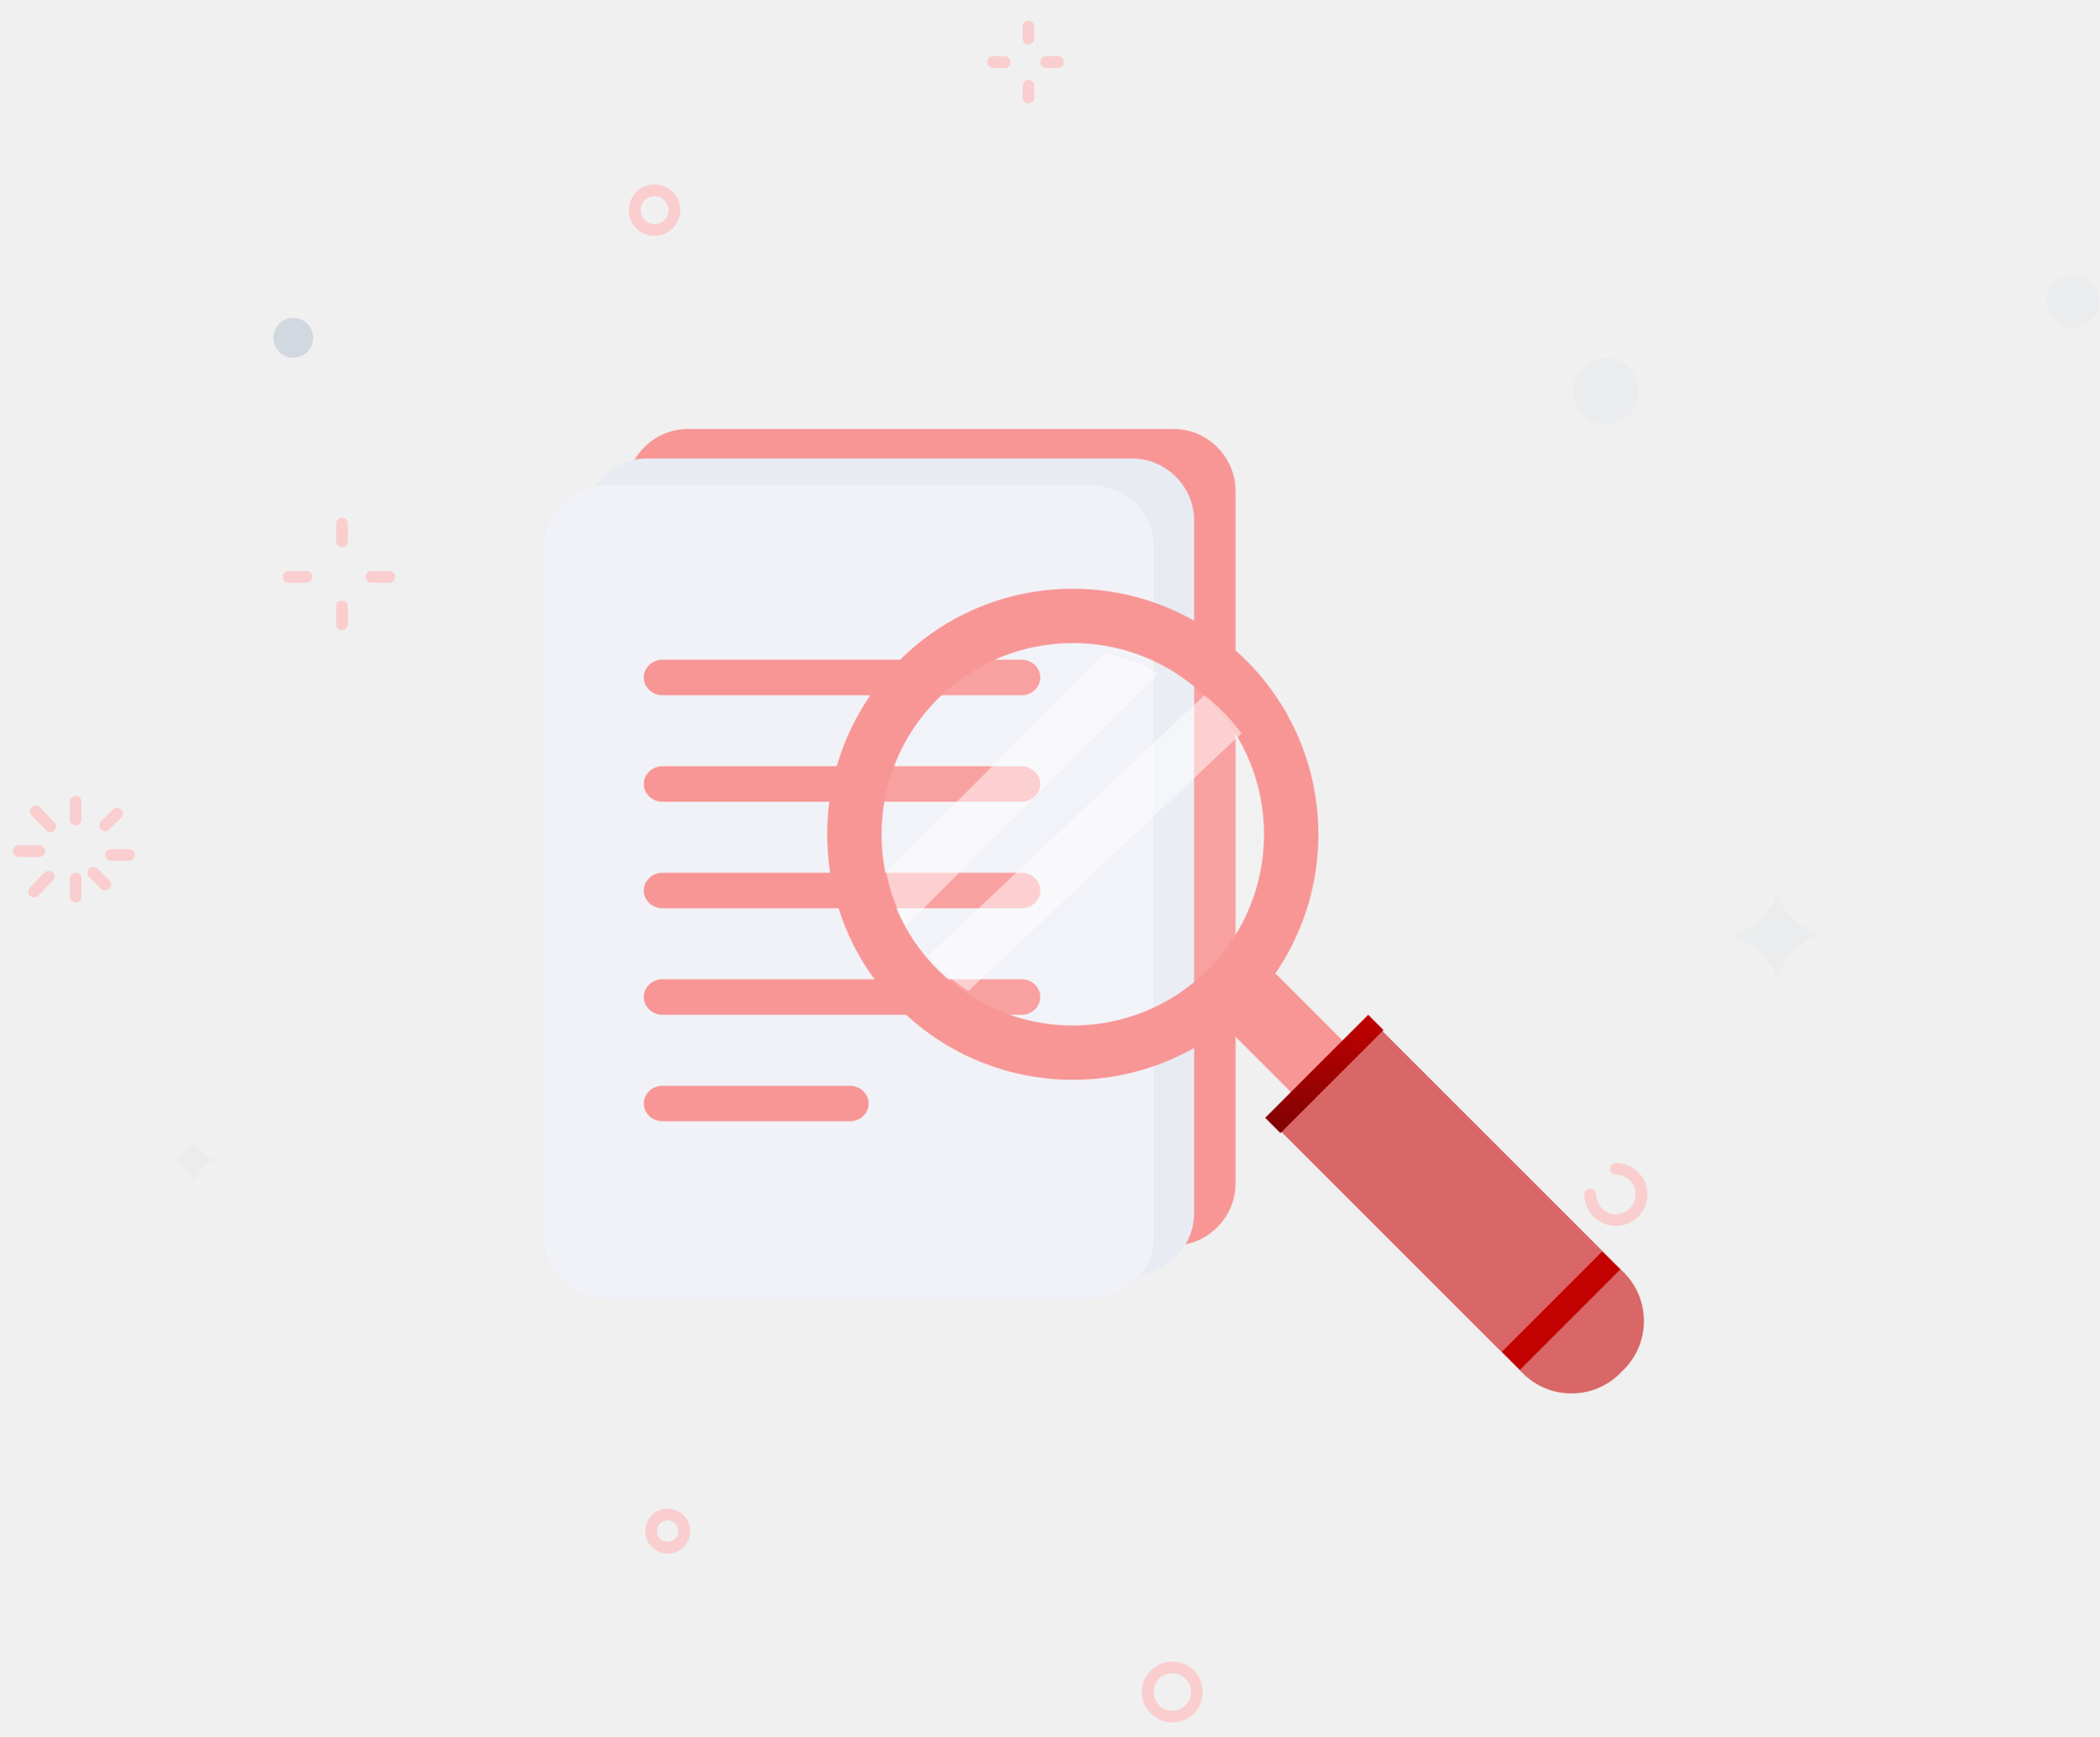
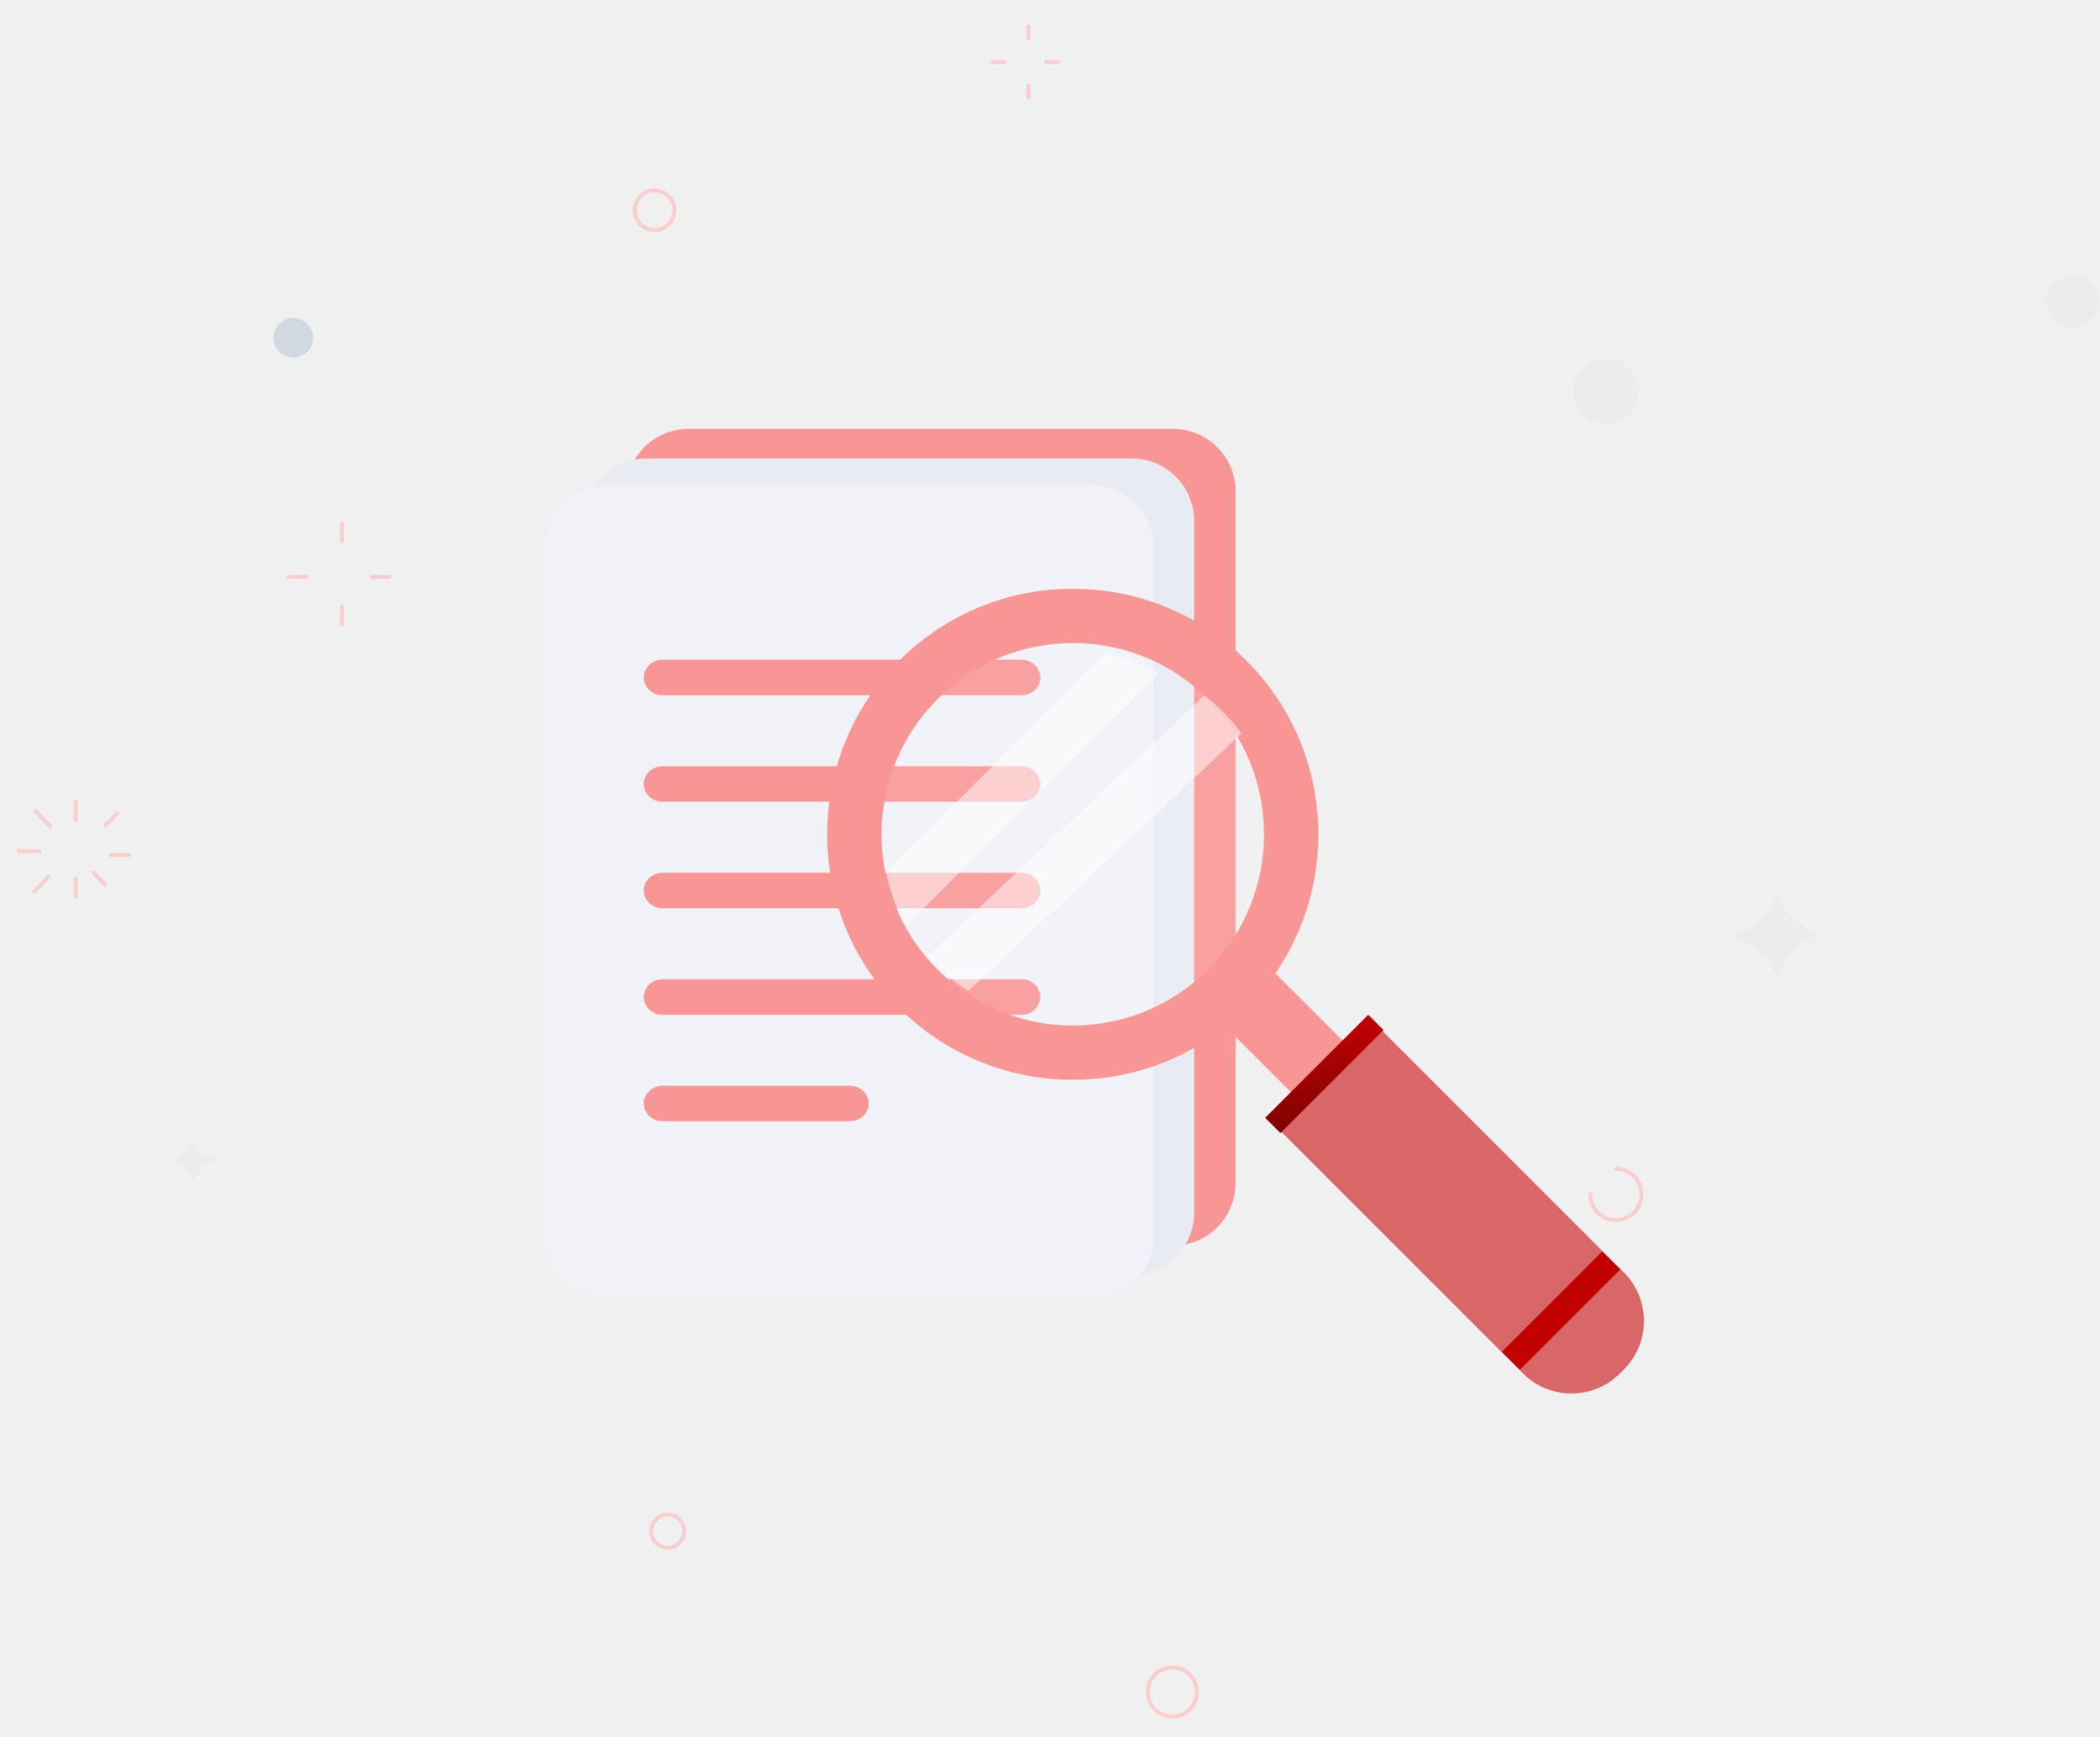
<svg xmlns="http://www.w3.org/2000/svg" width="522" height="432" viewBox="0 0 522 432" fill="none">
  <g id="No Results">
    <g id="circle">
-       <path id="Stroke 1" d="M18.806 199.4V203.815" stroke="#FACECE" stroke-width="2.921" stroke-linecap="round" />
+       <path id="Stroke 1" d="M18.806 199.4V203.815" stroke="#FACECE" strokeWidth="2.921" stroke-linecap="round" />
      <g id="Group 8">
-         <path id="Stroke 2" d="M8.889 201.791L12.496 205.505" stroke="#FACECE" stroke-width="2.921" stroke-linecap="round" />
-         <path id="Stroke 4" d="M4.67 211.676H9.771" stroke="#FACECE" stroke-width="2.921" stroke-linecap="round" />
-         <path id="Stroke 6" d="M8.479 221.741L12.086 218.027" stroke="#FACECE" stroke-width="2.921" stroke-linecap="round" />
+         <path id="Stroke 2" d="M8.889 201.791L12.496 205.505" stroke="#FACECE" strokeWidth="2.921" stroke-linecap="round" />
+         <path id="Stroke 4" d="M4.67 211.676H9.771" stroke="#FACECE" strokeWidth="2.921" stroke-linecap="round" />
+         <path id="Stroke 6" d="M8.479 221.741L12.086 218.027" stroke="#FACECE" strokeWidth="2.921" stroke-linecap="round" />
      </g>
-       <path id="Stroke 9" d="M18.806 222.949V218.534" stroke="#FACECE" stroke-width="2.921" stroke-linecap="round" />
-       <path id="Stroke 10" d="M26.164 220.004L23.221 217.061" stroke="#FACECE" stroke-width="2.921" stroke-linecap="round" />
-       <path id="Stroke 11" d="M32.051 212.648H27.636" stroke="#FACECE" stroke-width="2.921" stroke-linecap="round" />
-       <path id="Stroke 12" d="M29.108 202.345L26.165 205.288" stroke="#FACECE" stroke-width="2.921" stroke-linecap="round" />
-       <path id="Stroke 13" d="M255.75 6.609V9.553" stroke="#FACECE" stroke-width="2.921" stroke-linecap="round" />
-       <path id="Stroke 15" d="M246.917 15.44H249.86" stroke="#FACECE" stroke-width="2.921" stroke-linecap="round" />
-       <path id="Stroke 16" d="M255.75 24.269V21.325" stroke="#FACECE" stroke-width="2.921" stroke-linecap="round" />
-       <path id="Stroke 17" d="M263.105 15.44H260.162" stroke="#FACECE" stroke-width="2.921" stroke-linecap="round" />
-       <path id="Stroke 18" d="M85.034 130.23V134.646" stroke="#FACECE" stroke-width="2.921" stroke-linecap="round" />
-       <path id="Stroke 19" d="M71.786 143.479H76.201" stroke="#FACECE" stroke-width="2.921" stroke-linecap="round" />
-       <path id="Stroke 20" d="M85.034 155.25V150.835" stroke="#FACECE" stroke-width="2.921" stroke-linecap="round" />
-       <path id="Stroke 21" d="M96.806 143.479H92.391" stroke="#FACECE" stroke-width="2.921" stroke-linecap="round" />
+       <path id="Stroke 9" d="M18.806 222.949V218.534" stroke="#FACECE" strokeWidth="2.921" stroke-linecap="round" />
+       <path id="Stroke 10" d="M26.164 220.004L23.221 217.061" stroke="#FACECE" strokeWidth="2.921" stroke-linecap="round" />
+       <path id="Stroke 11" d="M32.051 212.648H27.636" stroke="#FACECE" strokeWidth="2.921" stroke-linecap="round" />
+       <path id="Stroke 12" d="M29.108 202.345L26.165 205.288" stroke="#FACECE" strokeWidth="2.921" stroke-linecap="round" />
+       <path id="Stroke 13" d="M255.75 6.609V9.553" stroke="#FACECE" strokeWidth="2.921" stroke-linecap="round" />
+       <path id="Stroke 15" d="M246.917 15.44H249.86" stroke="#FACECE" strokeWidth="2.921" stroke-linecap="round" />
+       <path id="Stroke 16" d="M255.75 24.269V21.325" stroke="#FACECE" strokeWidth="2.921" stroke-linecap="round" />
+       <path id="Stroke 17" d="M263.105 15.44H260.162" stroke="#FACECE" strokeWidth="2.921" stroke-linecap="round" />
+       <path id="Stroke 18" d="M85.034 130.23V134.646" stroke="#FACECE" strokeWidth="2.921" stroke-linecap="round" />
+       <path id="Stroke 19" d="M71.786 143.479H76.201" stroke="#FACECE" strokeWidth="2.921" stroke-linecap="round" />
+       <path id="Stroke 20" d="M85.034 155.25V150.835" stroke="#FACECE" strokeWidth="2.921" stroke-linecap="round" />
+       <path id="Stroke 21" d="M96.806 143.479H92.391" stroke="#FACECE" strokeWidth="2.921" stroke-linecap="round" />
      <g id="Group 42">
-         <path id="Stroke 22" d="M401.822 290.695C405.339 290.695 408.191 293.548 408.191 297.066C408.191 300.586 405.339 303.438 401.822 303.438C398.305 303.438 395.452 300.586 395.452 297.066" stroke="#FACECE" stroke-width="2.921" stroke-linecap="round" />
-         <path id="Fill 26" fill-rule="evenodd" clip-rule="evenodd" d="M430.972 232.899C434.754 231.719 440.551 227.094 441.893 222.117C443.11 226.516 448.211 231.719 452.814 232.112C447.632 233.947 442.679 239.397 441.893 243.679C441.358 239.315 434.506 233.535 430.972 232.899Z" fill="#EBECEE" />
-         <path id="Fill 28" fill-rule="evenodd" clip-rule="evenodd" d="M42.756 288.738C44.648 288.148 47.545 285.836 48.216 283.348C48.824 285.546 51.374 288.148 53.676 288.345C51.086 289.261 48.609 291.987 48.216 294.128C47.948 291.946 44.523 289.055 42.756 288.738Z" fill="#EBECEE" />
-         <path id="Fill 30" fill-rule="evenodd" clip-rule="evenodd" d="M77.861 84.012C77.861 86.742 75.65 88.953 72.922 88.953C70.194 88.953 67.983 86.742 67.983 84.012C67.983 81.284 70.194 79.072 72.922 79.072C75.65 79.072 77.861 81.284 77.861 84.012Z" fill="#D1D8DF" />
-         <path id="Fill 32" fill-rule="evenodd" clip-rule="evenodd" d="M407.653 97.275C407.653 101.836 403.956 105.532 399.399 105.532C394.838 105.532 391.143 101.836 391.143 97.275C391.143 92.715 394.838 89.019 399.399 89.019C403.956 89.019 407.653 92.715 407.653 97.275Z" fill="#EBECEE" />
-         <path id="Fill 34" fill-rule="evenodd" clip-rule="evenodd" d="M521.999 74.905C521.999 78.523 519.068 81.455 515.452 81.455C511.835 81.455 508.904 78.523 508.904 74.905C508.904 71.287 511.835 68.356 515.452 68.356C519.068 68.356 521.999 71.287 521.999 74.905Z" fill="#EBECEE" />
-         <path id="Stroke 36" fill-rule="evenodd" clip-rule="evenodd" d="M170.161 380.805C170.161 383.086 168.313 384.934 166.033 384.934C163.754 384.934 161.906 383.086 161.906 380.805C161.906 378.524 163.754 376.676 166.033 376.676C168.313 376.676 170.161 378.524 170.161 380.805Z" stroke="#FACECE" stroke-width="2.921" stroke-linecap="round" />
-         <path id="Stroke 38" fill-rule="evenodd" clip-rule="evenodd" d="M167.706 52.275C167.706 55.005 165.494 57.215 162.767 57.215C160.04 57.215 157.828 55.005 157.828 52.275C157.828 49.547 160.04 47.335 162.767 47.335C165.494 47.335 167.706 49.547 167.706 52.275Z" stroke="#FACECE" stroke-width="2.921" stroke-linecap="round" />
-         <path id="Stroke 40" fill-rule="evenodd" clip-rule="evenodd" d="M293.688 426.533C290.532 427.734 287 426.148 285.8 422.992C284.599 419.836 286.183 416.301 289.341 415.102C292.495 413.901 296.027 415.485 297.228 418.642C298.43 421.799 296.844 425.332 293.688 426.533Z" stroke="#FACECE" stroke-width="2.921" stroke-linecap="round" />
+         <path id="Stroke 22" d="M401.822 290.695C405.339 290.695 408.191 293.548 408.191 297.066C408.191 300.586 405.339 303.438 401.822 303.438C398.305 303.438 395.452 300.586 395.452 297.066" stroke="#FACECE" strokeWidth="2.921" stroke-linecap="round" />
+         <path id="Fill 26" fillRule="evenodd" clipRule="evenodd" d="M430.972 232.899C434.754 231.719 440.551 227.094 441.893 222.117C443.11 226.516 448.211 231.719 452.814 232.112C447.632 233.947 442.679 239.397 441.893 243.679C441.358 239.315 434.506 233.535 430.972 232.899Z" fill="#EBECEE" />
+         <path id="Fill 28" fillRule="evenodd" clipRule="evenodd" d="M42.756 288.738C44.648 288.148 47.545 285.836 48.216 283.348C48.824 285.546 51.374 288.148 53.676 288.345C51.086 289.261 48.609 291.987 48.216 294.128C47.948 291.946 44.523 289.055 42.756 288.738Z" fill="#EBECEE" />
+         <path id="Fill 30" fillRule="evenodd" clipRule="evenodd" d="M77.861 84.012C77.861 86.742 75.65 88.953 72.922 88.953C70.194 88.953 67.983 86.742 67.983 84.012C67.983 81.284 70.194 79.072 72.922 79.072C75.65 79.072 77.861 81.284 77.861 84.012Z" fill="#D1D8DF" />
+         <path id="Fill 32" fillRule="evenodd" clipRule="evenodd" d="M407.653 97.275C407.653 101.836 403.956 105.532 399.399 105.532C394.838 105.532 391.143 101.836 391.143 97.275C391.143 92.715 394.838 89.019 399.399 89.019C403.956 89.019 407.653 92.715 407.653 97.275Z" fill="#EBECEE" />
+         <path id="Fill 34" fillRule="evenodd" clipRule="evenodd" d="M521.999 74.905C521.999 78.523 519.068 81.455 515.452 81.455C511.835 81.455 508.904 78.523 508.904 74.905C508.904 71.287 511.835 68.356 515.452 68.356C519.068 68.356 521.999 71.287 521.999 74.905Z" fill="#EBECEE" />
+         <path id="Stroke 36" fillRule="evenodd" clipRule="evenodd" d="M170.161 380.805C170.161 383.086 168.313 384.934 166.033 384.934C163.754 384.934 161.906 383.086 161.906 380.805C161.906 378.524 163.754 376.676 166.033 376.676C168.313 376.676 170.161 378.524 170.161 380.805Z" stroke="#FACECE" strokeWidth="2.921" stroke-linecap="round" />
+         <path id="Stroke 38" fillRule="evenodd" clipRule="evenodd" d="M167.706 52.275C167.706 55.005 165.494 57.215 162.767 57.215C160.04 57.215 157.828 55.005 157.828 52.275C157.828 49.547 160.04 47.335 162.767 47.335C165.494 47.335 167.706 49.547 167.706 52.275Z" stroke="#FACECE" strokeWidth="2.921" stroke-linecap="round" />
+         <path id="Stroke 40" fillRule="evenodd" clipRule="evenodd" d="M293.688 426.533C290.532 427.734 287 426.148 285.8 422.992C284.599 419.836 286.183 416.301 289.341 415.102C292.495 413.901 296.027 415.485 297.228 418.642C298.43 421.799 296.844 425.332 293.688 426.533Z" stroke="#FACECE" strokeWidth="2.921" stroke-linecap="round" />
      </g>
    </g>
    <g id="search">
      <g id="documents">
-         <path id="Fill 1" fill-rule="evenodd" clip-rule="evenodd" d="M291.804 309.774H171.119C162.625 309.774 155.672 302.801 155.672 294.278V122.175C155.672 113.652 162.625 106.682 171.119 106.682H291.804C300.302 106.682 307.255 113.652 307.255 122.175V294.278C307.255 302.801 300.302 309.774 291.804 309.774Z" fill="#F89696" />
-         <path id="Fill 3" fill-rule="evenodd" clip-rule="evenodd" d="M281.504 317.131H160.819C152.324 317.131 145.371 310.157 145.371 301.634V129.531C145.371 121.008 152.324 114.038 160.819 114.038H281.504C290.002 114.038 296.955 121.008 296.955 129.531V301.634C296.955 310.157 290.002 317.131 281.504 317.131Z" fill="#E8EBF2" />
-         <path id="Fill 5" fill-rule="evenodd" clip-rule="evenodd" d="M271.481 322.94H150.547C142.035 322.94 135.067 315.995 135.067 307.508V136.117C135.067 127.63 142.035 120.688 150.547 120.688H271.481C279.997 120.688 286.964 127.63 286.964 136.117V307.508C286.964 315.995 279.997 322.94 271.481 322.94Z" fill="#D8DBEA" />
-         <path id="Fill 8" fill-rule="evenodd" clip-rule="evenodd" d="M271.481 322.94H150.547C142.035 322.94 135.067 315.995 135.067 307.508V136.117C135.067 127.63 142.035 120.688 150.547 120.688H271.481C279.997 120.688 286.964 127.63 286.964 136.117V307.508C286.964 315.995 279.997 322.94 271.481 322.94Z" fill="#F1F2F7" />
-         <path id="Fill 11" fill-rule="evenodd" clip-rule="evenodd" d="M254.051 172.91H164.726C162.175 172.91 160.087 170.924 160.087 168.497C160.087 166.067 162.175 164.08 164.726 164.08H254.051C256.602 164.08 258.69 166.067 258.69 168.497C258.69 170.924 256.602 172.91 254.051 172.91Z" fill="#F89696" />
-         <path id="Fill 13" fill-rule="evenodd" clip-rule="evenodd" d="M254.051 199.4H164.726C162.175 199.4 160.087 197.414 160.087 194.987C160.087 192.557 162.175 190.57 164.726 190.57H254.051C256.602 190.57 258.69 192.557 258.69 194.987C258.69 197.414 256.602 199.4 254.051 199.4Z" fill="#F89696" />
-         <path id="Fill 15" fill-rule="evenodd" clip-rule="evenodd" d="M254.051 225.891H164.726C162.175 225.891 160.087 223.904 160.087 221.477C160.087 219.05 162.175 217.061 164.726 217.061H254.051C256.602 217.061 258.69 219.05 258.69 221.477C258.69 223.904 256.602 225.891 254.051 225.891Z" fill="#F89696" />
-         <path id="Fill 17" fill-rule="evenodd" clip-rule="evenodd" d="M254.051 252.381H164.726C162.175 252.381 160.087 250.394 160.087 247.967C160.087 245.537 162.175 243.551 164.726 243.551H254.051C256.602 243.551 258.69 245.537 258.69 247.967C258.69 250.394 256.602 252.381 254.051 252.381Z" fill="#F89696" />
-         <path id="Fill 19" fill-rule="evenodd" clip-rule="evenodd" d="M211.352 278.871H164.746C162.184 278.871 160.087 276.885 160.087 274.458C160.087 272.028 162.184 270.041 164.746 270.041H211.352C213.914 270.041 216.011 272.028 216.011 274.458C216.011 276.885 213.914 278.871 211.352 278.871Z" fill="#F89696" />
+         <path id="Fill 1" fillRule="evenodd" clipRule="evenodd" d="M291.804 309.774H171.119C162.625 309.774 155.672 302.801 155.672 294.278V122.175C155.672 113.652 162.625 106.682 171.119 106.682H291.804C300.302 106.682 307.255 113.652 307.255 122.175V294.278C307.255 302.801 300.302 309.774 291.804 309.774Z" fill="#F89696" />
+         <path id="Fill 3" fillRule="evenodd" clipRule="evenodd" d="M281.504 317.131H160.819C152.324 317.131 145.371 310.157 145.371 301.634V129.531C145.371 121.008 152.324 114.038 160.819 114.038H281.504C290.002 114.038 296.955 121.008 296.955 129.531V301.634C296.955 310.157 290.002 317.131 281.504 317.131Z" fill="#E8EBF2" />
+         <path id="Fill 5" fillRule="evenodd" clipRule="evenodd" d="M271.481 322.94H150.547C142.035 322.94 135.067 315.995 135.067 307.508V136.117C135.067 127.63 142.035 120.688 150.547 120.688H271.481C279.997 120.688 286.964 127.63 286.964 136.117V307.508C286.964 315.995 279.997 322.94 271.481 322.94Z" fill="#D8DBEA" />
+         <path id="Fill 8" fillRule="evenodd" clipRule="evenodd" d="M271.481 322.94H150.547C142.035 322.94 135.067 315.995 135.067 307.508V136.117C135.067 127.63 142.035 120.688 150.547 120.688H271.481C279.997 120.688 286.964 127.63 286.964 136.117V307.508C286.964 315.995 279.997 322.94 271.481 322.94Z" fill="#F1F2F7" />
+         <path id="Fill 11" fillRule="evenodd" clipRule="evenodd" d="M254.051 172.91H164.726C162.175 172.91 160.087 170.924 160.087 168.497C160.087 166.067 162.175 164.08 164.726 164.08H254.051C256.602 164.08 258.69 166.067 258.69 168.497C258.69 170.924 256.602 172.91 254.051 172.91Z" fill="#F89696" />
+         <path id="Fill 13" fillRule="evenodd" clipRule="evenodd" d="M254.051 199.4H164.726C162.175 199.4 160.087 197.414 160.087 194.987C160.087 192.557 162.175 190.57 164.726 190.57H254.051C256.602 190.57 258.69 192.557 258.69 194.987C258.69 197.414 256.602 199.4 254.051 199.4Z" fill="#F89696" />
+         <path id="Fill 15" fillRule="evenodd" clipRule="evenodd" d="M254.051 225.891H164.726C162.175 225.891 160.087 223.904 160.087 221.477C160.087 219.05 162.175 217.061 164.726 217.061H254.051C256.602 217.061 258.69 219.05 258.69 221.477C258.69 223.904 256.602 225.891 254.051 225.891Z" fill="#F89696" />
+         <path id="Fill 17" fillRule="evenodd" clipRule="evenodd" d="M254.051 252.381H164.726C162.175 252.381 160.087 250.394 160.087 247.967C160.087 245.537 162.175 243.551 164.726 243.551H254.051C256.602 243.551 258.69 245.537 258.69 247.967C258.69 250.394 256.602 252.381 254.051 252.381Z" fill="#F89696" />
+         <path id="Fill 19" fillRule="evenodd" clipRule="evenodd" d="M211.352 278.871H164.746C162.184 278.871 160.087 276.885 160.087 274.458C160.087 272.028 162.184 270.041 164.746 270.041H211.352C213.914 270.041 216.011 272.028 216.011 274.458C216.011 276.885 213.914 278.871 211.352 278.871Z" fill="#F89696" />
      </g>
      <g id="search_2">
-         <path id="Fill 21" fill-rule="evenodd" clip-rule="evenodd" d="M305.42 244.634C287.559 262.493 259.907 264.507 239.832 250.72C237.267 248.926 234.825 246.911 232.547 244.634C231.375 243.466 230.27 242.26 229.229 240.991C227.147 238.456 225.323 235.752 223.828 232.959C221.195 228.24 219.405 223.234 218.428 218.058C215.274 201.829 219.989 184.36 232.547 171.808C245.135 159.218 262.607 154.534 278.84 157.657C284.012 158.664 289.023 160.454 293.742 163.057C296.54 164.584 299.207 166.408 301.746 168.49C303.012 169.527 304.218 170.636 305.386 171.808C307.667 174.085 309.712 176.523 311.472 179.091C325.266 199.159 323.248 226.81 305.42 244.634Z" fill="white" fill-opacity="0.1" />
-         <path id="Fill 23" fill-rule="evenodd" clip-rule="evenodd" d="M300.417 241.118C281.835 259.703 251.721 259.7 233.135 241.118C214.573 222.556 214.573 192.438 233.159 173.856C251.721 155.294 281.835 155.294 300.397 173.856C318.979 192.438 318.979 222.556 300.417 241.118ZM309.955 164.309C286.103 140.457 247.451 140.457 223.599 164.309C199.75 188.158 199.73 226.834 223.578 250.686C245.287 272.387 279.312 274.344 303.243 256.526C305.581 254.783 307.832 252.829 309.979 250.686C312.123 248.538 314.077 246.287 315.816 243.95C333.634 220.015 331.66 186.014 309.955 164.309Z" fill="#F89696" />
-         <path id="Fill 25" fill-rule="evenodd" clip-rule="evenodd" d="M403.828 340.594L402.827 341.596C396.202 348.224 385.353 348.224 378.725 341.596L317.555 280.425L342.658 255.322L403.828 316.493C410.456 323.121 410.456 333.966 403.828 340.594Z" fill="#DA6767" />
-         <path id="Fill 27" fill-rule="evenodd" clip-rule="evenodd" d="M317.139 242.08L335.215 260.156L322.382 272.985L304.31 254.909C306.695 253.131 308.988 251.138 311.183 248.95C313.371 246.762 315.364 244.465 317.139 242.08Z" fill="#F89696" />
-         <path id="Fill 29" fill-rule="evenodd" clip-rule="evenodd" d="M402.91 315.744L377.967 340.684L373.477 336.19L398.416 311.25L402.91 315.744Z" fill="#C20101" />
-         <path id="Fill 31" fill-rule="evenodd" clip-rule="evenodd" d="M344.044 256.188L318.418 281.815L314.61 278.008L340.237 252.381L344.044 256.188Z" fill="url(#paint0_linear_2795_48346)" />
-         <path id="Fill 33" fill-rule="evenodd" clip-rule="evenodd" d="M288.118 167.461L225.272 230.304C222.906 226.062 221.296 221.561 220.421 216.909L274.722 162.606C279.372 163.515 283.876 165.121 288.118 167.461Z" fill="white" fill-opacity="0.5" />
-         <path id="Fill 35" fill-rule="evenodd" clip-rule="evenodd" d="M308.724 182.4L240.78 246.494C238.347 244.893 236.031 243.09 233.872 241.052C232.76 240.004 231.709 238.928 230.725 237.792L299.496 172.91C300.7 173.842 301.844 174.834 302.952 175.882C305.112 177.92 307.054 180.101 308.724 182.4Z" fill="white" fill-opacity="0.5" />
+         <path id="Fill 21" fillRule="evenodd" clipRule="evenodd" d="M305.42 244.634C287.559 262.493 259.907 264.507 239.832 250.72C237.267 248.926 234.825 246.911 232.547 244.634C231.375 243.466 230.27 242.26 229.229 240.991C227.147 238.456 225.323 235.752 223.828 232.959C221.195 228.24 219.405 223.234 218.428 218.058C215.274 201.829 219.989 184.36 232.547 171.808C245.135 159.218 262.607 154.534 278.84 157.657C284.012 158.664 289.023 160.454 293.742 163.057C296.54 164.584 299.207 166.408 301.746 168.49C303.012 169.527 304.218 170.636 305.386 171.808C307.667 174.085 309.712 176.523 311.472 179.091C325.266 199.159 323.248 226.81 305.42 244.634Z" fill="white" fill-opacity="0.1" />
+         <path id="Fill 23" fillRule="evenodd" clipRule="evenodd" d="M300.417 241.118C281.835 259.703 251.721 259.7 233.135 241.118C214.573 222.556 214.573 192.438 233.159 173.856C251.721 155.294 281.835 155.294 300.397 173.856C318.979 192.438 318.979 222.556 300.417 241.118ZM309.955 164.309C286.103 140.457 247.451 140.457 223.599 164.309C199.75 188.158 199.73 226.834 223.578 250.686C245.287 272.387 279.312 274.344 303.243 256.526C305.581 254.783 307.832 252.829 309.979 250.686C312.123 248.538 314.077 246.287 315.816 243.95C333.634 220.015 331.66 186.014 309.955 164.309Z" fill="#F89696" />
+         <path id="Fill 25" fillRule="evenodd" clipRule="evenodd" d="M403.828 340.594L402.827 341.596C396.202 348.224 385.353 348.224 378.725 341.596L317.555 280.425L342.658 255.322L403.828 316.493C410.456 323.121 410.456 333.966 403.828 340.594Z" fill="#DA6767" />
+         <path id="Fill 27" fillRule="evenodd" clipRule="evenodd" d="M317.139 242.08L335.215 260.156L322.382 272.985L304.31 254.909C306.695 253.131 308.988 251.138 311.183 248.95C313.371 246.762 315.364 244.465 317.139 242.08Z" fill="#F89696" />
+         <path id="Fill 29" fillRule="evenodd" clipRule="evenodd" d="M402.91 315.744L377.967 340.684L373.477 336.19L398.416 311.25L402.91 315.744Z" fill="#C20101" />
+         <path id="Fill 31" fillRule="evenodd" clipRule="evenodd" d="M344.044 256.188L318.418 281.815L314.61 278.008L340.237 252.381L344.044 256.188Z" fill="url(#paint0_linear_2795_48346)" />
+         <path id="Fill 33" fillRule="evenodd" clipRule="evenodd" d="M288.118 167.461L225.272 230.304C222.906 226.062 221.296 221.561 220.421 216.909L274.722 162.606C279.372 163.515 283.876 165.121 288.118 167.461Z" fill="white" fill-opacity="0.5" />
+         <path id="Fill 35" fillRule="evenodd" clipRule="evenodd" d="M308.724 182.4L240.78 246.494C238.347 244.893 236.031 243.09 233.872 241.052C232.76 240.004 231.709 238.928 230.725 237.792L299.496 172.91C300.7 173.842 301.844 174.834 302.952 175.882C305.112 177.92 307.054 180.101 308.724 182.4Z" fill="white" fill-opacity="0.5" />
      </g>
    </g>
  </g>
  <defs>
    <linearGradient id="paint0_linear_2795_48346" x1="329.327" y1="252.381" x2="329.327" y2="281.815" gradientUnits="userSpaceOnUse">
      <stop stop-color="#C20101" />
      <stop offset="1" stop-color="#7F0202" />
    </linearGradient>
  </defs>
</svg>
